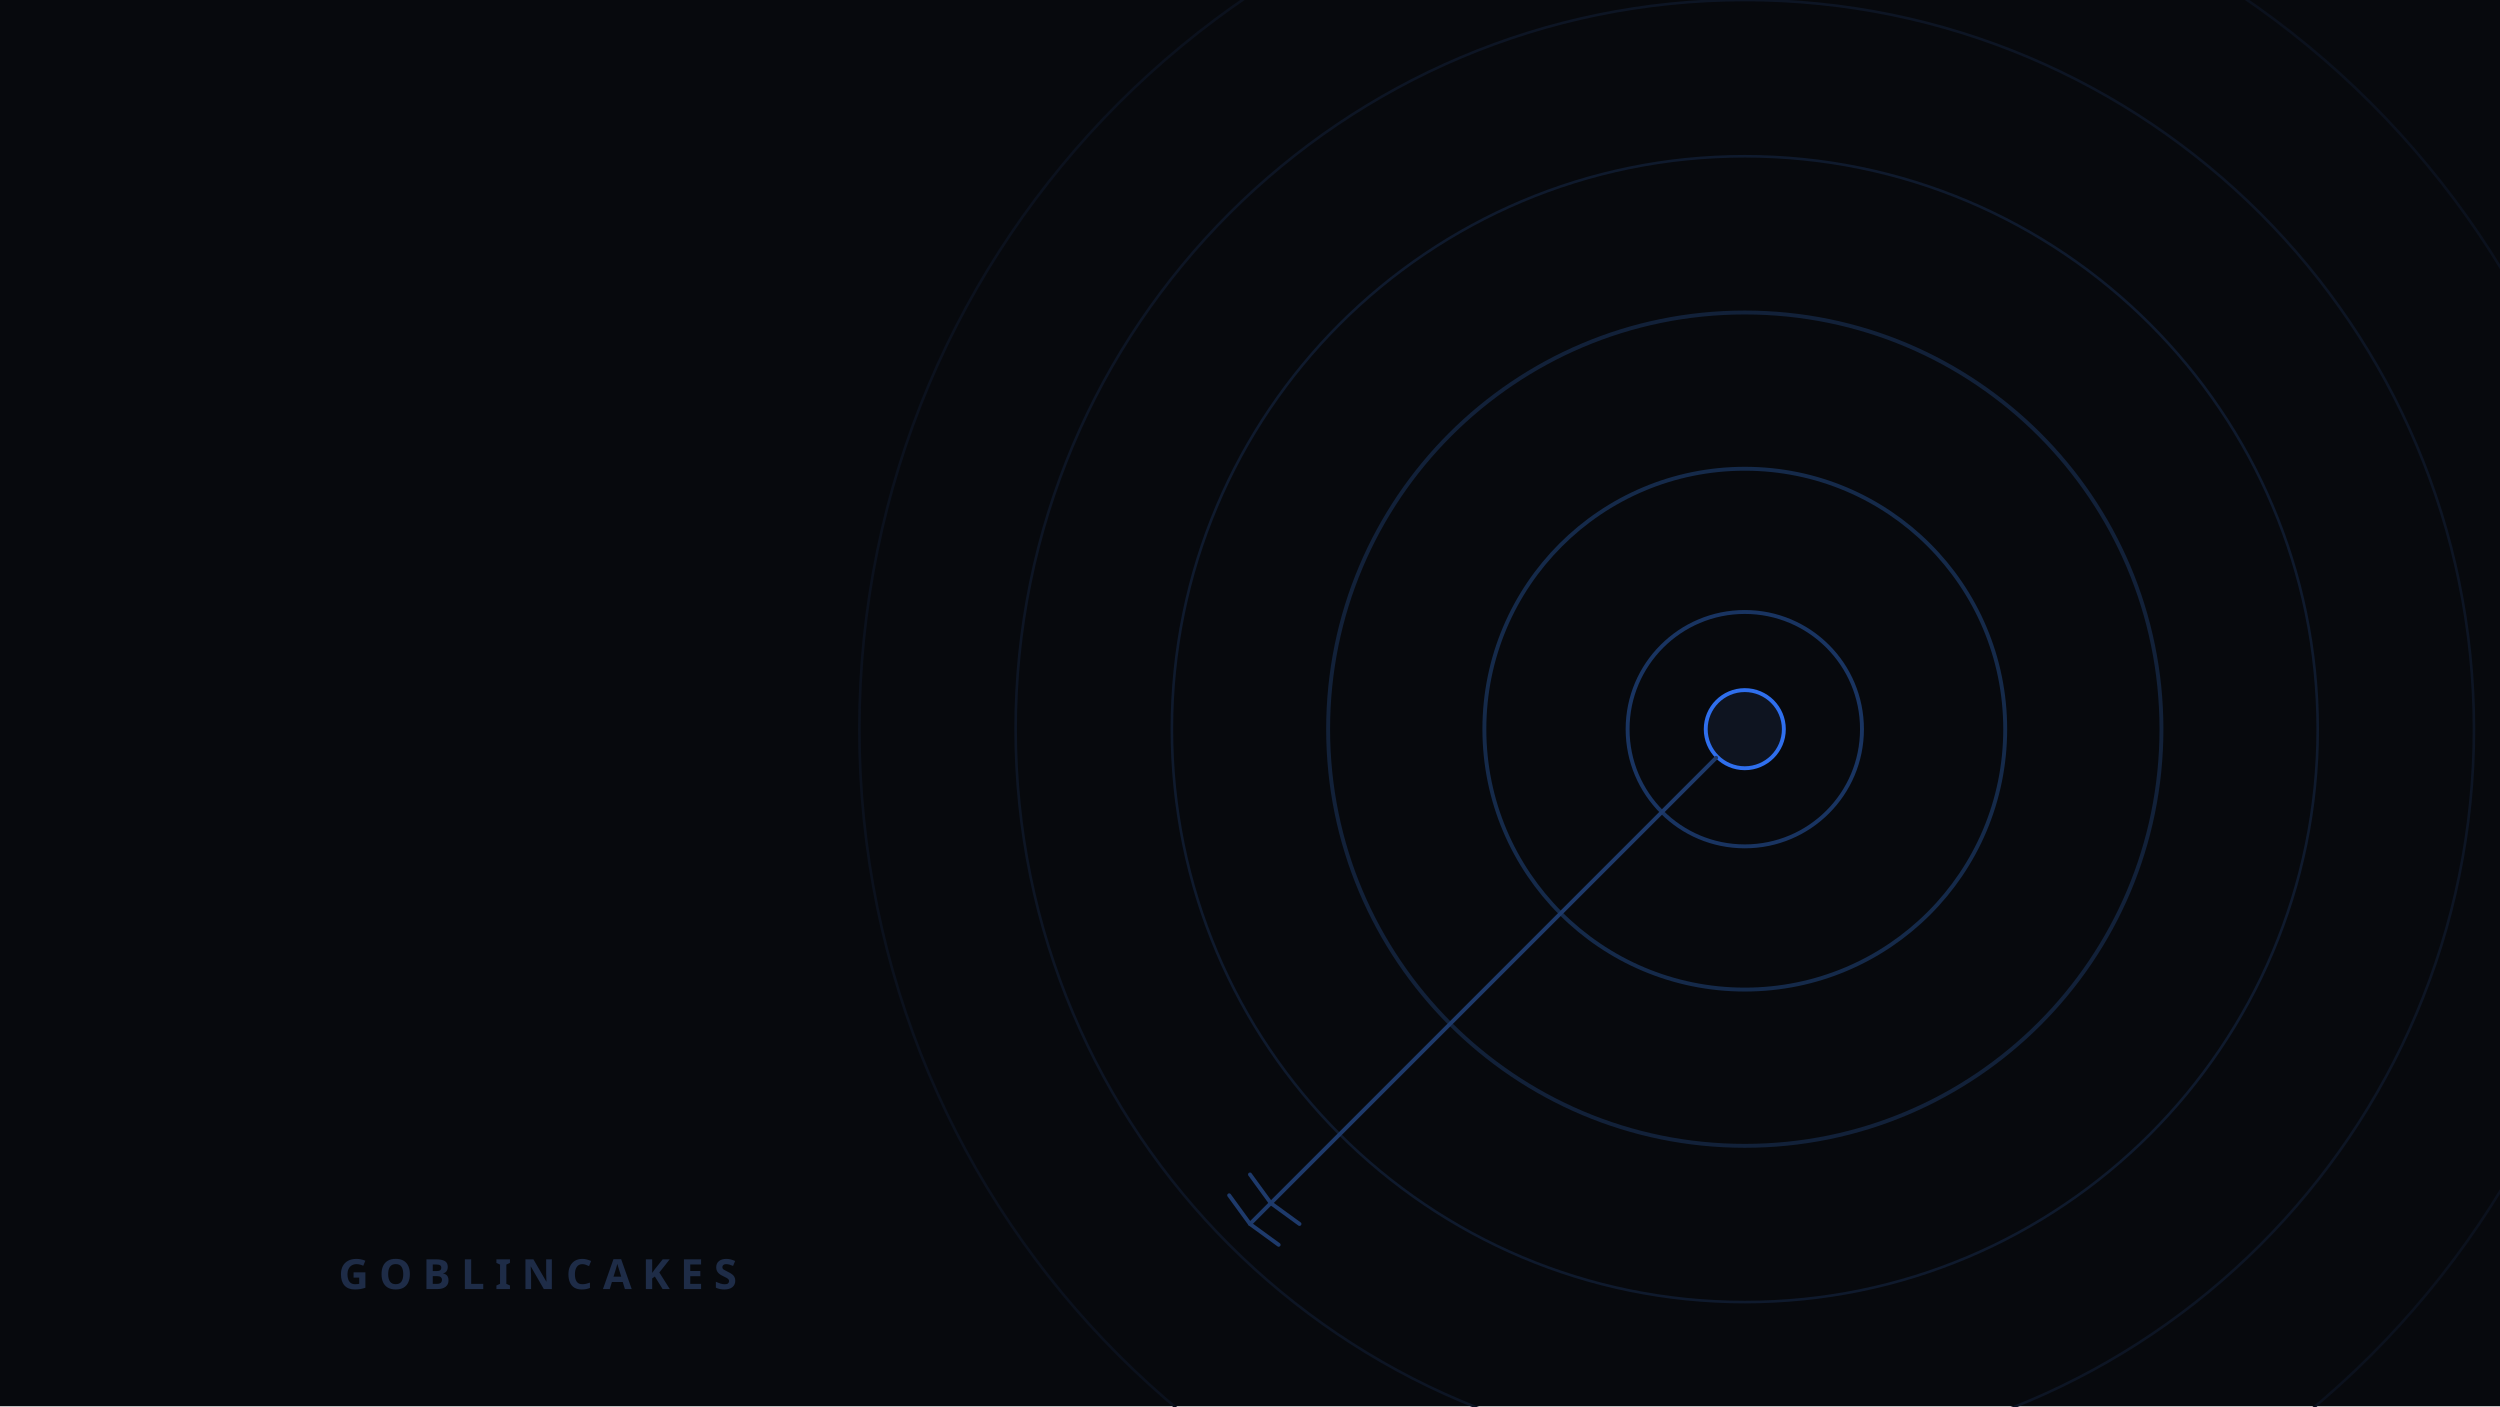
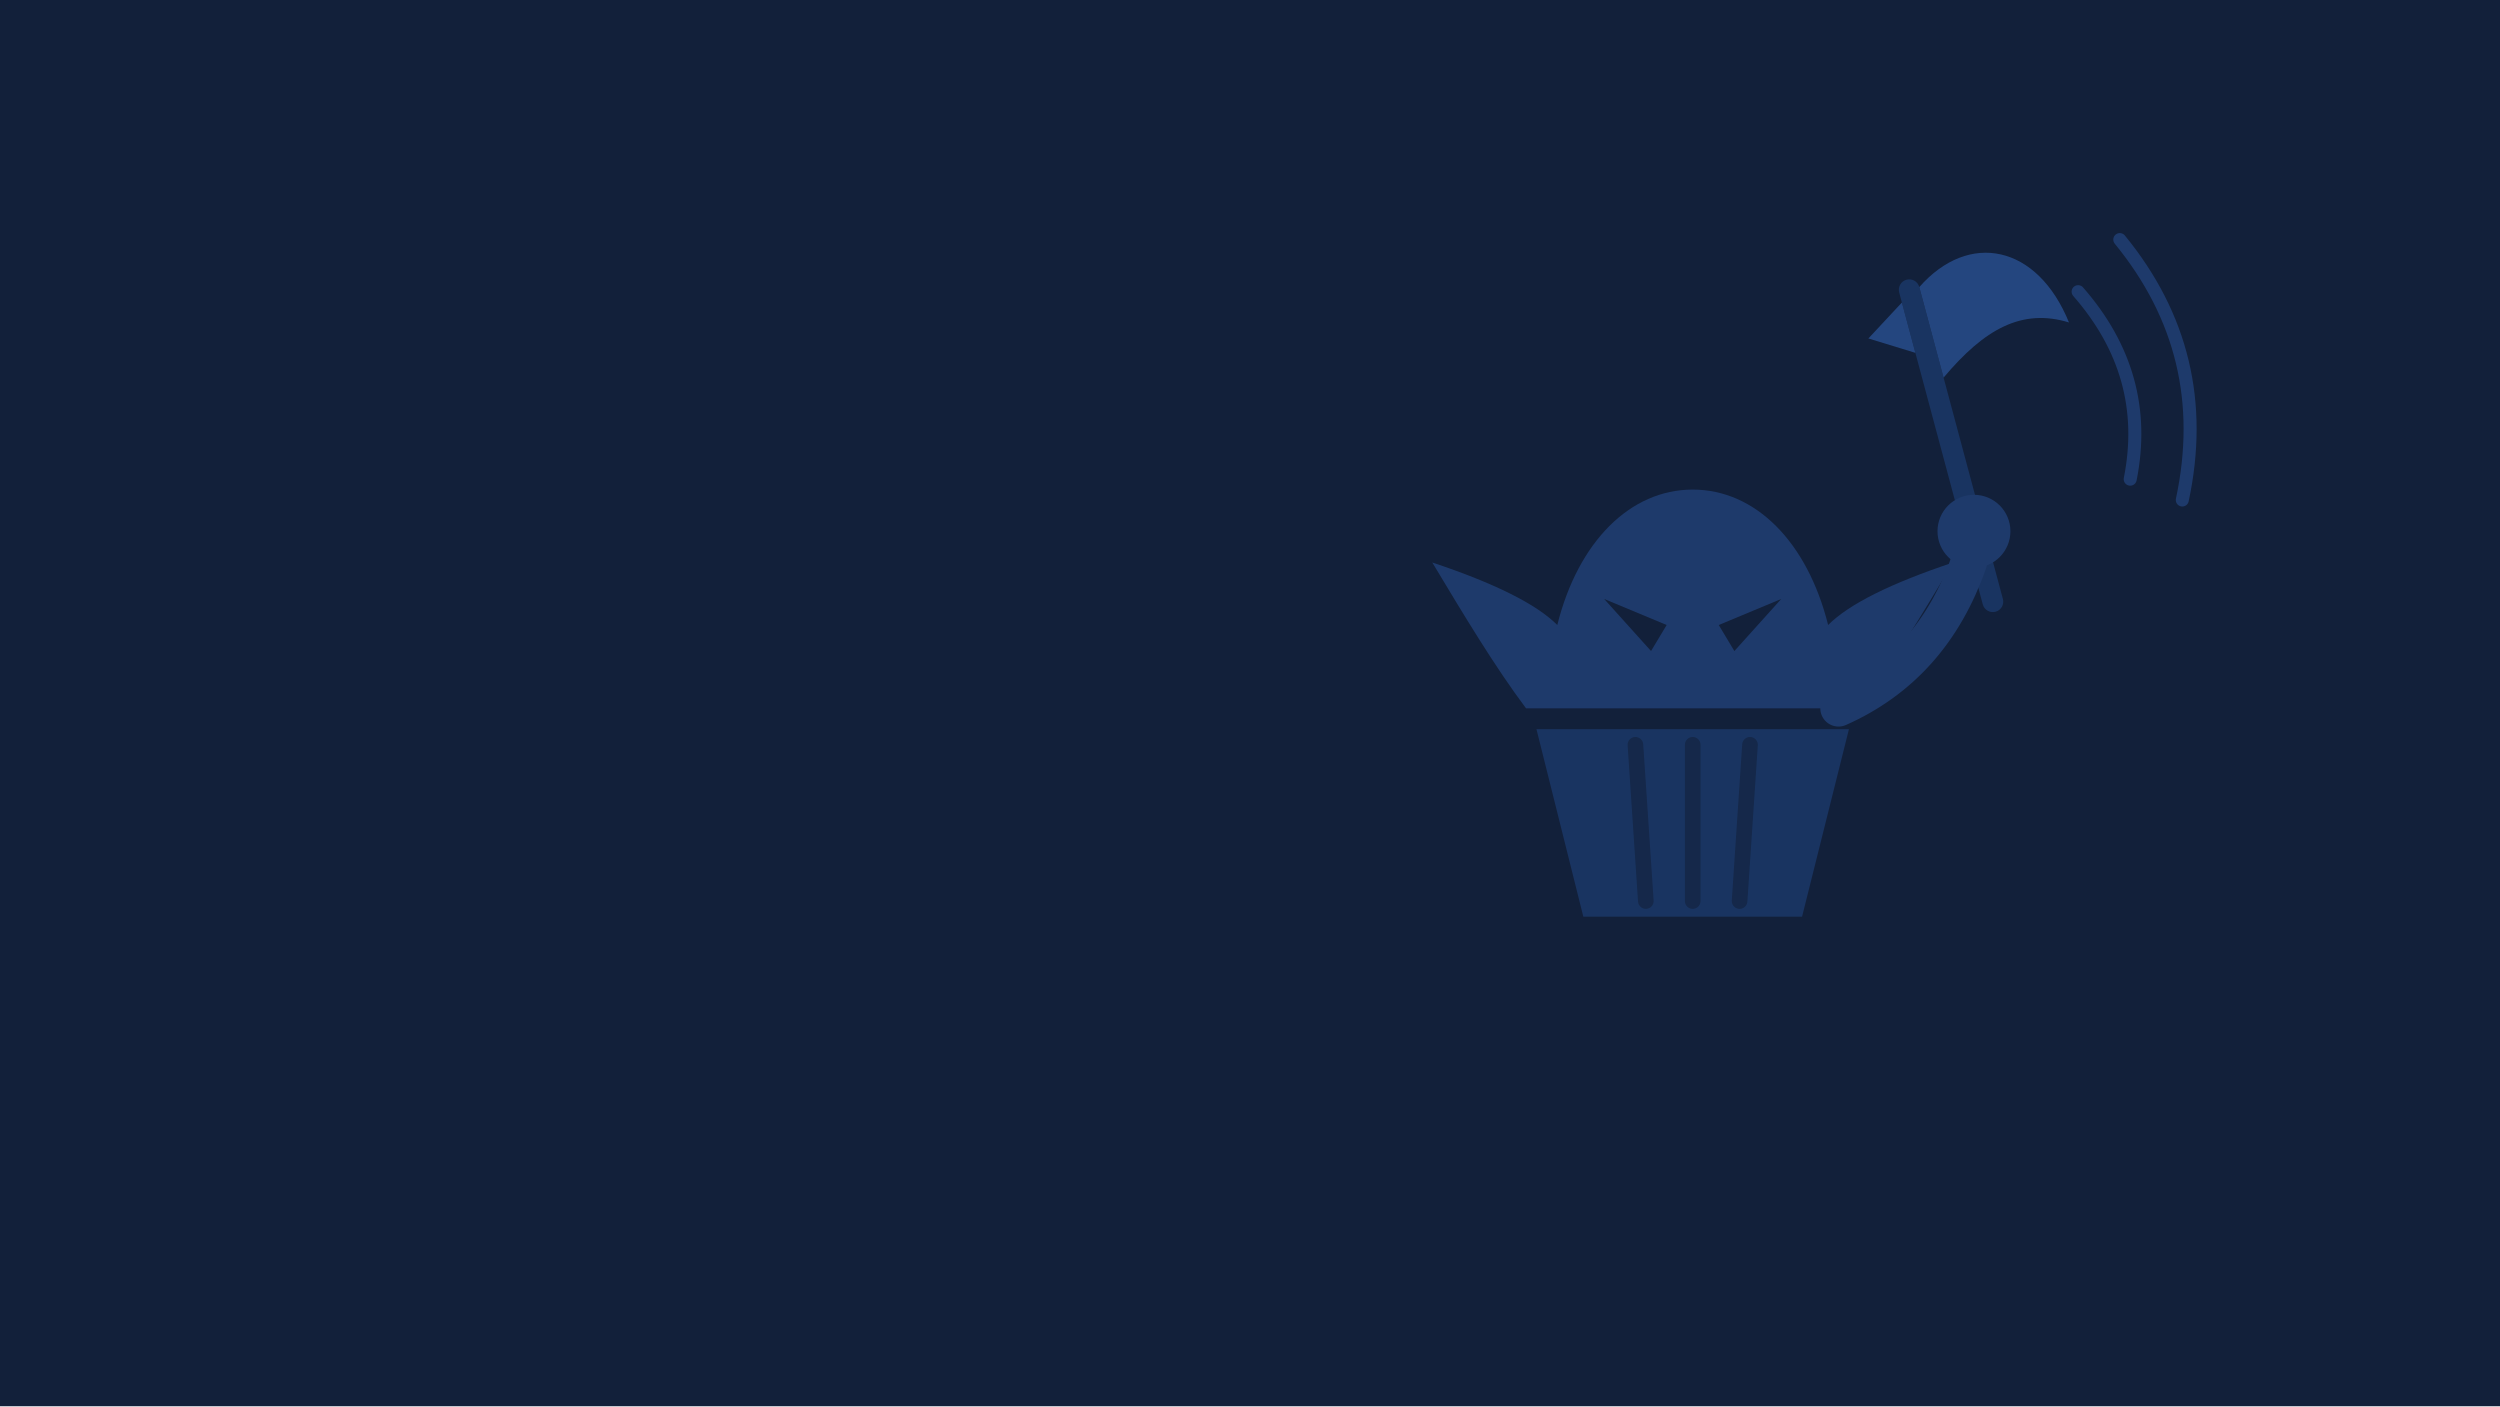
<svg xmlns="http://www.w3.org/2000/svg" width="3840" height="2160" viewBox="0 0 1920 1080">
-   <rect width="1920" height="1080" fill="#07090D" />
-   <g fill="none" transform="translate(1340 560)">
-     <circle r="680" stroke="#0B111D" stroke-width="2" />
-     <circle r="560" stroke="#0D1524" stroke-width="2" />
-     <circle r="440" stroke="#0F1A2D" stroke-width="2" />
-     <circle r="320" stroke="#122139" stroke-width="3" />
-     <circle r="200" stroke="#152A4A" stroke-width="3" />
-     <circle r="90" stroke="#193461" stroke-width="3" />
-     <circle r="30" fill="#0E1420" stroke="#2F6FED" stroke-width="3" />
+   <rect width="1920" height="1080" fill="#12203A" />
+   <g transform="translate(1060 280) scale(4)">
+     <path d="M134 -14 Q148 2 144 22 M142 -24 Q160 -2 154 26" stroke="#1E3A6B" stroke-width="2.5" stroke-linecap="round" fill="none" />
+     <g transform="translate(114 32) rotate(-15)">
+       <rect x="-2" y="-50" width="4" height="66" rx="2" fill="#193461" />
+       <path d="M2 -48 C14 -56 26 -50 28 -34 C20 -39 12 -37 2 -30 Z" fill="#24467F" />
+       <path d="M-2 -46 L-10 -41 L-2 -36 Z" fill="#24467F" />
+     </g>
+     <path d="M88 66 Q106 58 113 38" stroke="#1E3A6B" stroke-width="7" stroke-linecap="round" fill="none" />
+     <circle cx="114" cy="32" r="7" fill="#1E3A6B" />
+     <path d="M28 66 C22 58 16 48 10 38 C22 42 30 46 34 50 C38 34 48 24 60 24 C72 24 82 34 86 50 C90 46 98 42 110 38 C104 48 98 58 92 66 Z" fill="#1E3A6B" />
+     <path d="M43 45 L55 50 L52 55 Z" fill="#12203A" />
+     <path d="M77 45 L65 50 L68 55 Z" fill="#12203A" />
+     <path d="M30 70 H90 L81 106 H39 Z" fill="#193461" />
+     <path d="M49 73 L51 103 M60 73 V103 M71 73 L69 103" stroke="#12203A" stroke-width="3" stroke-linecap="round" fill="none" opacity="0.6" />
  </g>
-   <g stroke="#1E3A6B" stroke-width="3" stroke-linecap="round" fill="none">
-     <path d="M960 940 L1318 582" />
-     <path d="M960 940 L944 918 M960 940 L982 956 M976 924 L960 902 M976 924 L998 940" />
-   </g>
-   <text x="260" y="990" font-family="Chakra Petch, sans-serif" font-weight="700" font-size="32" letter-spacing="8" fill="#1E2C47">GOBLINCAKES</text>
</svg>
